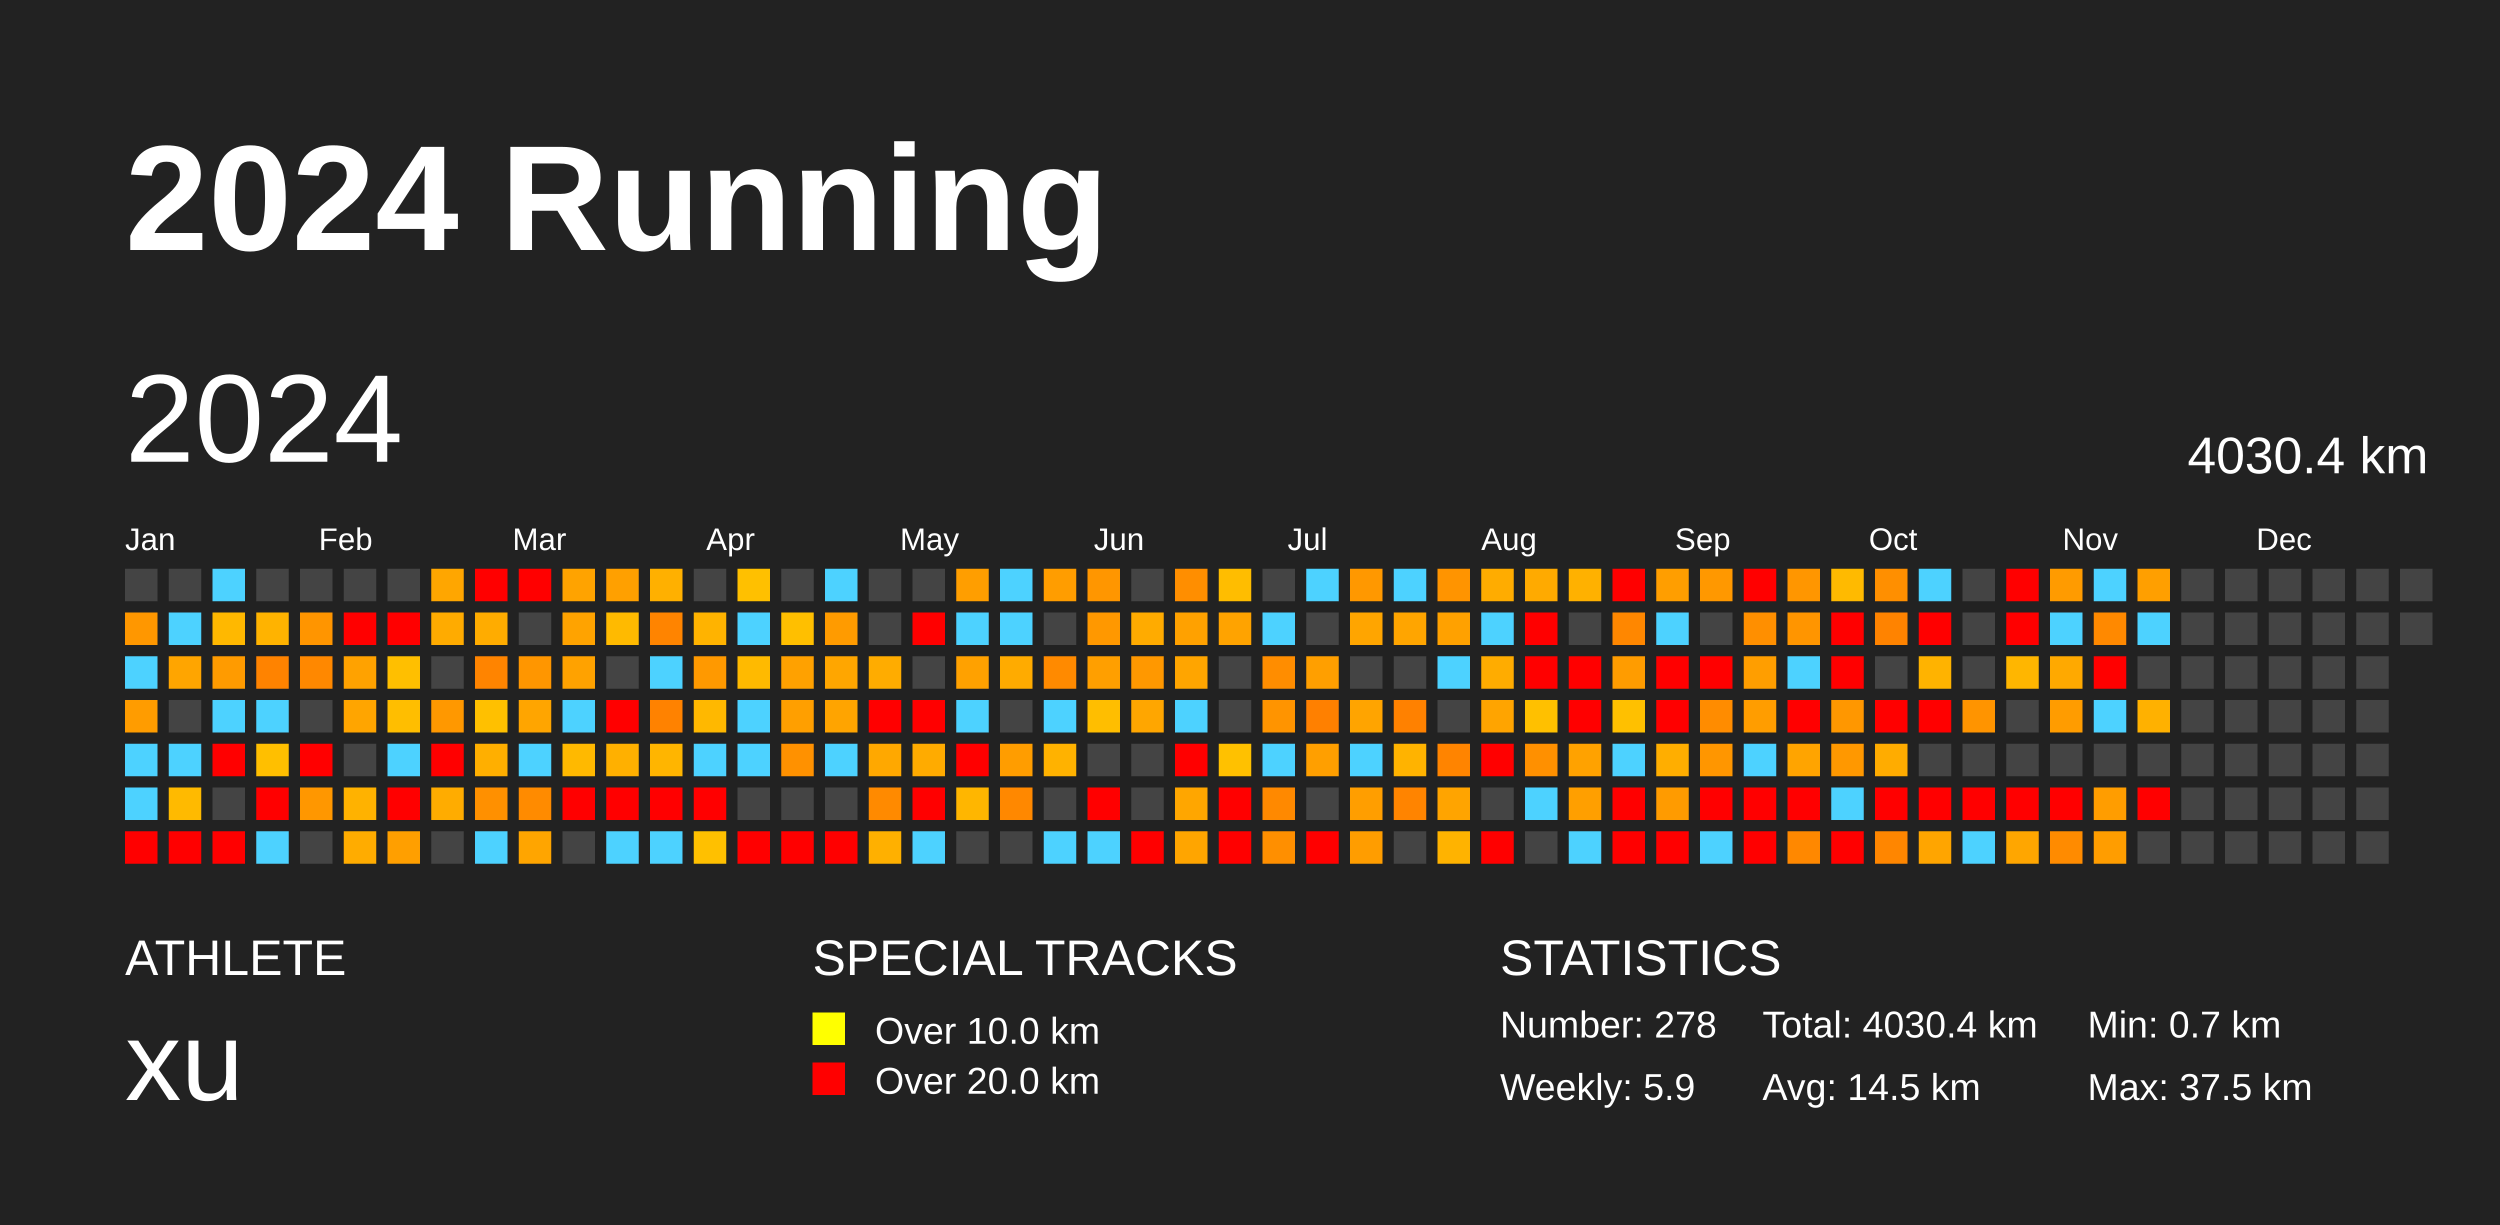
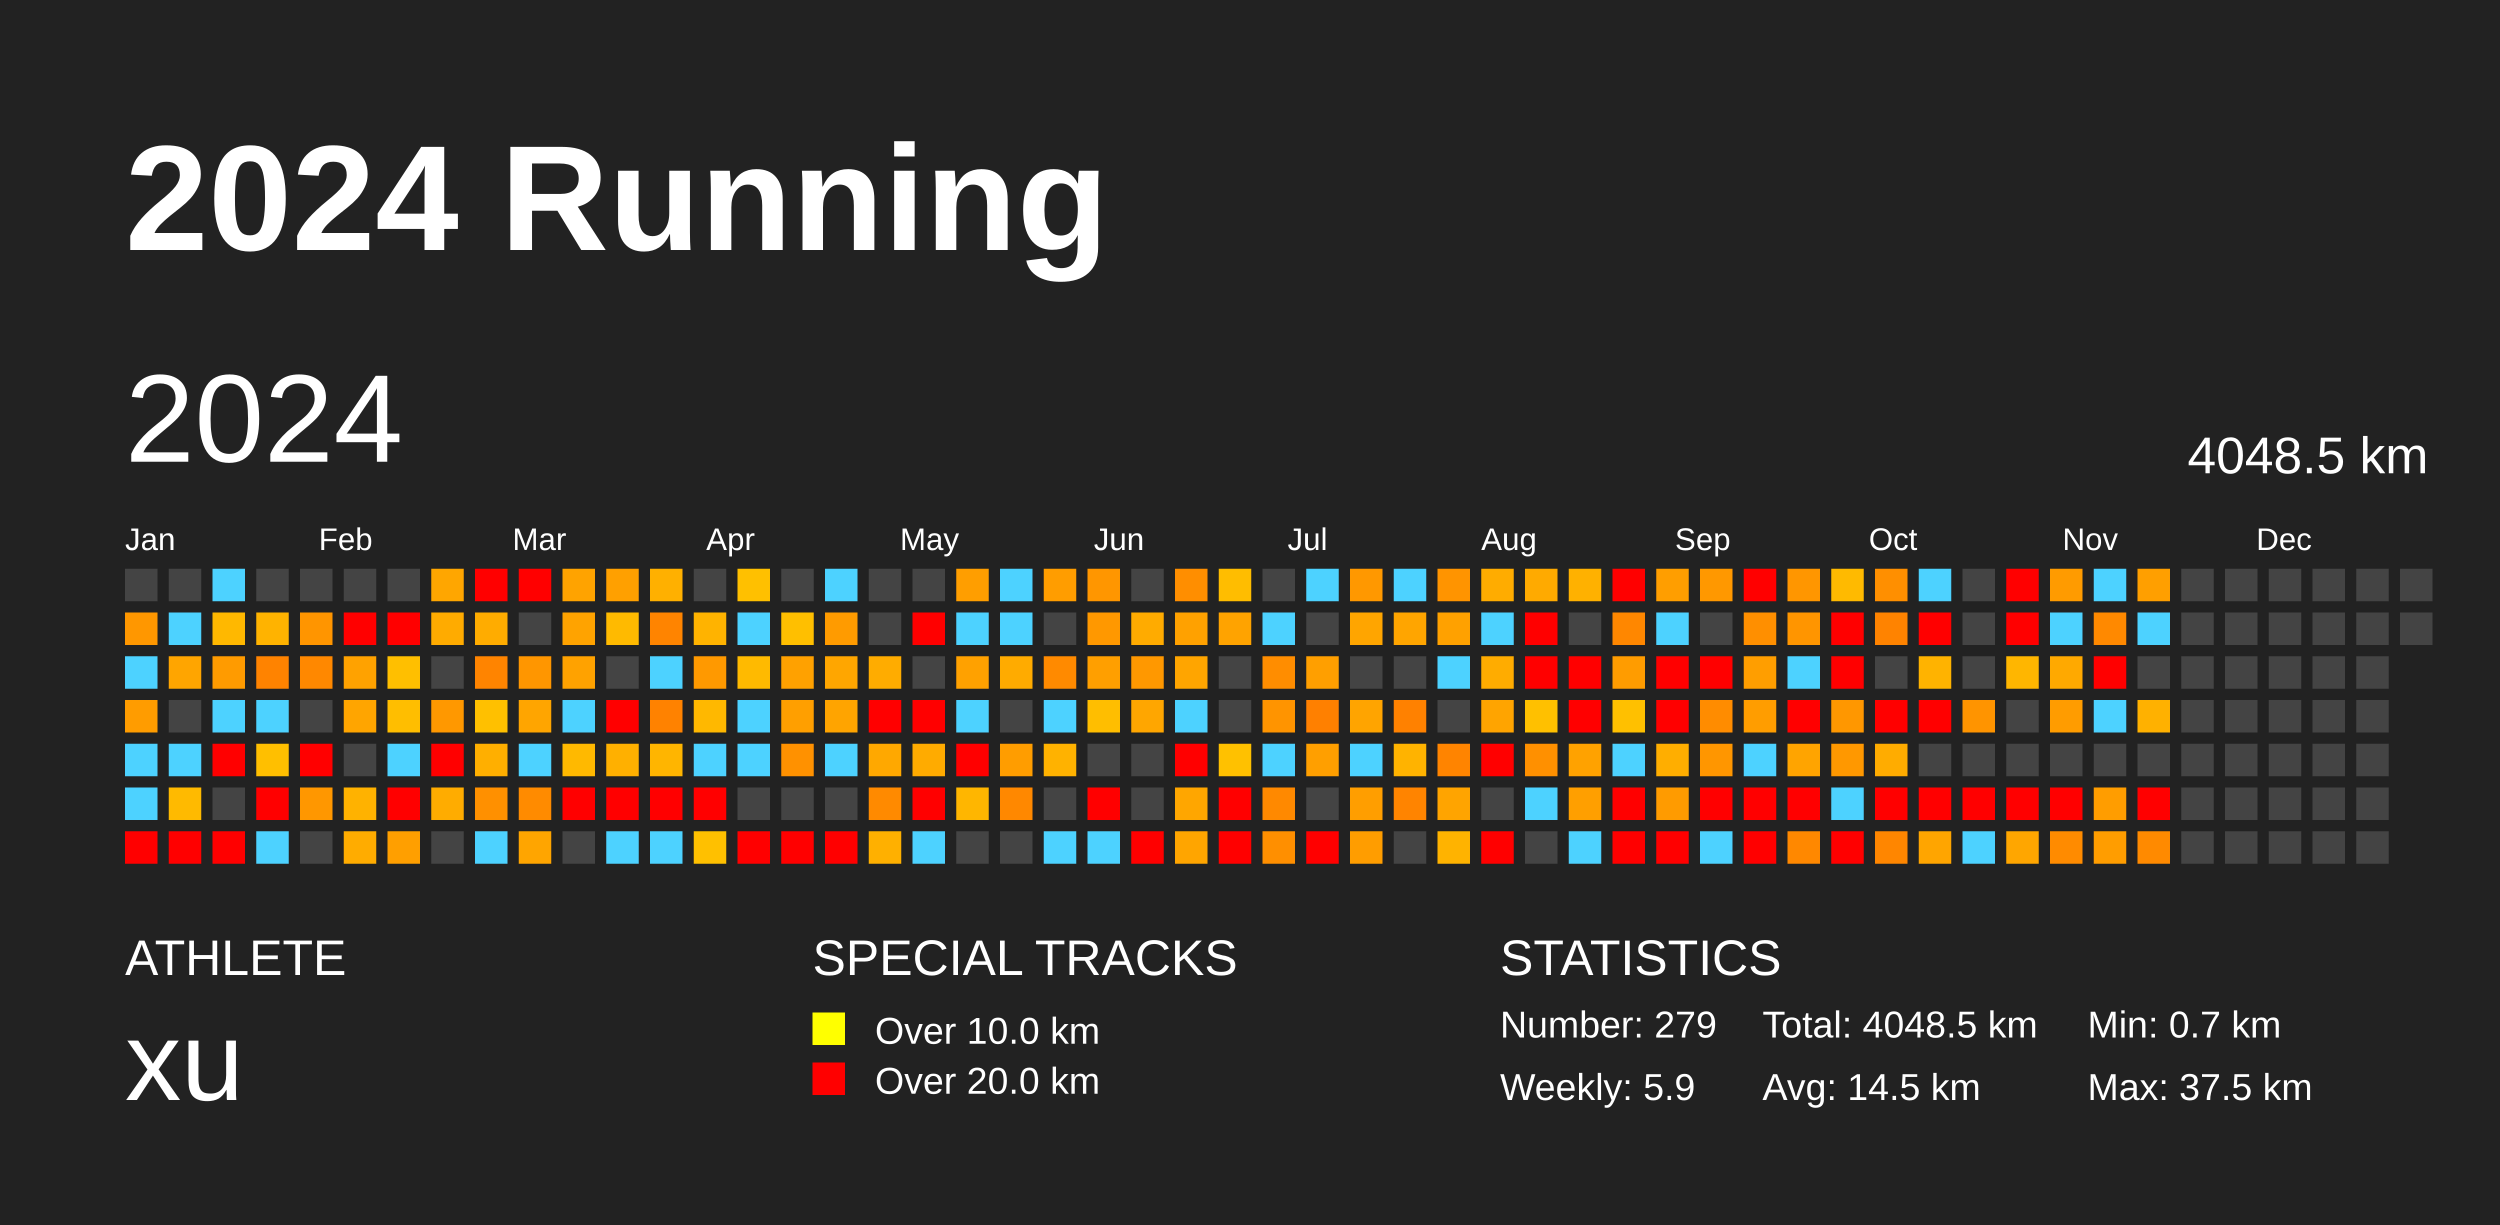
<svg xmlns="http://www.w3.org/2000/svg" baseProfile="full" height="98mm" version="1.1" viewBox="0,0,200,98" width="200mm">
  <defs />
  <rect fill="#222222" height="98" width="200" x="0" y="0" />
  <text fill="#FFFFFF" style="font-size:12px; font-family:Arial; font-weight:bold;" x="10" y="20">2024 Running</text>
  <text fill="#FFFFFF" style="font-size:4px; font-family:Arial" x="10" y="78">ATHLETE</text>
  <text fill="#FFFFFF" style="font-size:9px; font-family:Arial" x="10" y="88">xu</text>
  <text fill="#FFFFFF" style="font-size:4px; font-family:Arial" x="65" y="78">SPECIAL TRACKS</text>
  <rect fill="yellow" height="2.6" width="2.6" x="65" y="81" />
  <text fill="#FFFFFF" style="font-size:3px; font-family:Arial" x="70" y="83.5">Over 10.0 km</text>
  <rect fill="red" height="2.6" width="2.6" x="65" y="85" />
  <text fill="#FFFFFF" style="font-size:3px; font-family:Arial" x="70" y="87.5">Over 20.0 km</text>
  <text fill="#FFFFFF" style="font-size:4px; font-family:Arial" x="120" y="78">STATISTICS</text>
-   <text fill="#FFFFFF" style="font-size:3px; font-family:Arial" x="120" y="83">Number: 278</text>
+   <text fill="#FFFFFF" style="font-size:3px; font-family:Arial" x="120" y="83">Number: 279</text>
  <text fill="#FFFFFF" style="font-size:3px; font-family:Arial" x="120" y="88">Weekly: 5.9</text>
-   <text fill="#FFFFFF" style="font-size:3px; font-family:Arial" x="141" y="83">Total: 4030.4 km</text>
+   <text fill="#FFFFFF" style="font-size:3px; font-family:Arial" x="141" y="83">Total: 4048.5 km</text>
  <text fill="#FFFFFF" style="font-size:3px; font-family:Arial" x="141" y="88">Avg: 14.5 km</text>
  <text fill="#FFFFFF" style="font-size:3px; font-family:Arial" x="167" y="83">Min: 0.7 km</text>
  <text fill="#FFFFFF" style="font-size:3px; font-family:Arial" x="167" y="88">Max: 37.5 km</text>
  <text dominant-baseline="hanging" fill="#FFFFFF" style="font-size:10.0px; font-family:Arial;" x="10" y="30">2024</text>
-   <text dominant-baseline="hanging" fill="#FFFFFF" style="font-size:4.125px; font-family:Arial;" x="175" y="35">4030.4 km</text>
+   <text dominant-baseline="hanging" fill="#FFFFFF" style="font-size:4.125px; font-family:Arial;" x="175" y="35">4048.5 km</text>
  <text fill="#FFFFFF" style="font-size:2.5px; font-family:Arial" x="10.0" y="44">Jan</text>
  <text fill="#FFFFFF" style="font-size:2.5px; font-family:Arial" x="25.5" y="44">Feb</text>
  <text fill="#FFFFFF" style="font-size:2.5px; font-family:Arial" x="41.0" y="44">Mar</text>
  <text fill="#FFFFFF" style="font-size:2.5px; font-family:Arial" x="56.5" y="44">Apr</text>
  <text fill="#FFFFFF" style="font-size:2.5px; font-family:Arial" x="72.0" y="44">May</text>
  <text fill="#FFFFFF" style="font-size:2.5px; font-family:Arial" x="87.5" y="44">Jun</text>
  <text fill="#FFFFFF" style="font-size:2.5px; font-family:Arial" x="103.0" y="44">Jul</text>
  <text fill="#FFFFFF" style="font-size:2.5px; font-family:Arial" x="118.5" y="44">Aug</text>
  <text fill="#FFFFFF" style="font-size:2.5px; font-family:Arial" x="134.0" y="44">Sep</text>
  <text fill="#FFFFFF" style="font-size:2.5px; font-family:Arial" x="149.5" y="44">Oct</text>
  <text fill="#FFFFFF" style="font-size:2.5px; font-family:Arial" x="165.0" y="44">Nov</text>
  <text fill="#FFFFFF" style="font-size:2.5px; font-family:Arial" x="180.5" y="44">Dec</text>
  <rect fill="#444444" height="2.6" width="2.6" x="10.0" y="45.5" />
  <rect fill="#ff9700" height="2.6" width="2.6" x="10.0" y="49.0" />
  <rect fill="#4dd2ff" height="2.6" width="2.6" x="10.0" y="52.5" />
  <rect fill="#ff9c00" height="2.6" width="2.6" x="10.0" y="56.0" />
  <rect fill="#4dd2ff" height="2.6" width="2.6" x="10.0" y="59.5" />
  <rect fill="#4dd2ff" height="2.6" width="2.6" x="10.0" y="63.0" />
  <rect fill="red" height="2.6" width="2.6" x="10.0" y="66.5" />
  <rect fill="#444444" height="2.6" width="2.6" x="13.5" y="45.5" />
  <rect fill="#4dd2ff" height="2.6" width="2.6" x="13.5" y="49.0" />
  <rect fill="#ffa500" height="2.6" width="2.6" x="13.5" y="52.5" />
  <rect fill="#444444" height="2.6" width="2.6" x="13.5" y="56.0" />
  <rect fill="#4dd2ff" height="2.6" width="2.6" x="13.5" y="59.5" />
  <rect fill="#ffba00" height="2.6" width="2.6" x="13.5" y="63.0" />
  <rect fill="red" height="2.6" width="2.6" x="13.5" y="66.5" />
  <rect fill="#4dd2ff" height="2.6" width="2.6" x="17.0" y="45.5" />
  <rect fill="#ffb800" height="2.6" width="2.6" x="17.0" y="49.0" />
  <rect fill="#ff9b00" height="2.6" width="2.6" x="17.0" y="52.5" />
  <rect fill="#4dd2ff" height="2.6" width="2.6" x="17.0" y="56.0" />
  <rect fill="red" height="2.6" width="2.6" x="17.0" y="59.5" />
  <rect fill="#444444" height="2.6" width="2.6" x="17.0" y="63.0" />
  <rect fill="red" height="2.6" width="2.6" x="17.0" y="66.5" />
  <rect fill="#444444" height="2.6" width="2.6" x="20.5" y="45.5" />
  <rect fill="#ffb300" height="2.6" width="2.6" x="20.5" y="49.0" />
  <rect fill="#ff8300" height="2.6" width="2.6" x="20.5" y="52.5" />
  <rect fill="#4dd2ff" height="2.6" width="2.6" x="20.5" y="56.0" />
  <rect fill="#ffbf00" height="2.6" width="2.6" x="20.5" y="59.5" />
  <rect fill="red" height="2.6" width="2.6" x="20.5" y="63.0" />
  <rect fill="#4dd2ff" height="2.6" width="2.6" x="20.5" y="66.5" />
  <rect fill="#444444" height="2.6" width="2.6" x="24.0" y="45.5" />
  <rect fill="#ff9500" height="2.6" width="2.6" x="24.0" y="49.0" />
  <rect fill="#ff8800" height="2.6" width="2.6" x="24.0" y="52.5" />
  <rect fill="#444444" height="2.6" width="2.6" x="24.0" y="56.0" />
  <rect fill="red" height="2.6" width="2.6" x="24.0" y="59.5" />
  <rect fill="#ff9700" height="2.6" width="2.6" x="24.0" y="63.0" />
  <rect fill="#444444" height="2.6" width="2.6" x="24.0" y="66.5" />
  <rect fill="#444444" height="2.6" width="2.6" x="27.5" y="45.5" />
  <rect fill="red" height="2.6" width="2.6" x="27.5" y="49.0" />
  <rect fill="#ffa200" height="2.6" width="2.6" x="27.5" y="52.5" />
  <rect fill="#ffa500" height="2.6" width="2.6" x="27.5" y="56.0" />
  <rect fill="#444444" height="2.6" width="2.6" x="27.5" y="59.5" />
  <rect fill="#ffb200" height="2.6" width="2.6" x="27.5" y="63.0" />
  <rect fill="#ffac00" height="2.6" width="2.6" x="27.5" y="66.5" />
  <rect fill="#444444" height="2.6" width="2.6" x="31.0" y="45.5" />
  <rect fill="red" height="2.6" width="2.6" x="31.0" y="49.0" />
  <rect fill="#ffbf00" height="2.6" width="2.6" x="31.0" y="52.5" />
  <rect fill="#ffbe00" height="2.6" width="2.6" x="31.0" y="56.0" />
  <rect fill="#4dd2ff" height="2.6" width="2.6" x="31.0" y="59.5" />
  <rect fill="red" height="2.6" width="2.6" x="31.0" y="63.0" />
  <rect fill="#ff9f00" height="2.6" width="2.6" x="31.0" y="66.5" />
  <rect fill="#ffa600" height="2.6" width="2.6" x="34.5" y="45.5" />
  <rect fill="#ffab00" height="2.6" width="2.6" x="34.5" y="49.0" />
  <rect fill="#444444" height="2.6" width="2.6" x="34.5" y="52.5" />
  <rect fill="#ff9800" height="2.6" width="2.6" x="34.5" y="56.0" />
  <rect fill="red" height="2.6" width="2.6" x="34.5" y="59.5" />
  <rect fill="#ffac00" height="2.6" width="2.6" x="34.5" y="63.0" />
  <rect fill="#444444" height="2.6" width="2.6" x="34.5" y="66.5" />
  <rect fill="red" height="2.6" width="2.6" x="38.0" y="45.5" />
  <rect fill="#ffac00" height="2.6" width="2.6" x="38.0" y="49.0" />
  <rect fill="#ff8400" height="2.6" width="2.6" x="38.0" y="52.5" />
  <rect fill="#ffc000" height="2.6" width="2.6" x="38.0" y="56.0" />
  <rect fill="#ffaf00" height="2.6" width="2.6" x="38.0" y="59.5" />
  <rect fill="#ff9000" height="2.6" width="2.6" x="38.0" y="63.0" />
  <rect fill="#4dd2ff" height="2.6" width="2.6" x="38.0" y="66.5" />
  <rect fill="red" height="2.6" width="2.6" x="41.5" y="45.5" />
  <rect fill="#444444" height="2.6" width="2.6" x="41.5" y="49.0" />
  <rect fill="#ff9600" height="2.6" width="2.6" x="41.5" y="52.5" />
  <rect fill="#ffa500" height="2.6" width="2.6" x="41.5" y="56.0" />
  <rect fill="#4dd2ff" height="2.6" width="2.6" x="41.5" y="59.5" />
  <rect fill="#ff8b00" height="2.6" width="2.6" x="41.5" y="63.0" />
  <rect fill="#ffa500" height="2.6" width="2.6" x="41.5" y="66.5" />
  <rect fill="#ffa300" height="2.6" width="2.6" x="45.0" y="45.5" />
  <rect fill="#ffa300" height="2.6" width="2.6" x="45.0" y="49.0" />
  <rect fill="#ffa200" height="2.6" width="2.6" x="45.0" y="52.5" />
  <rect fill="#4dd2ff" height="2.6" width="2.6" x="45.0" y="56.0" />
  <rect fill="#ffb900" height="2.6" width="2.6" x="45.0" y="59.5" />
  <rect fill="red" height="2.6" width="2.6" x="45.0" y="63.0" />
  <rect fill="#444444" height="2.6" width="2.6" x="45.0" y="66.5" />
  <rect fill="#ffa000" height="2.6" width="2.6" x="48.5" y="45.5" />
  <rect fill="#ffba00" height="2.6" width="2.6" x="48.5" y="49.0" />
  <rect fill="#444444" height="2.6" width="2.6" x="48.5" y="52.5" />
  <rect fill="red" height="2.6" width="2.6" x="48.5" y="56.0" />
  <rect fill="#ffb000" height="2.6" width="2.6" x="48.5" y="59.5" />
  <rect fill="red" height="2.6" width="2.6" x="48.5" y="63.0" />
  <rect fill="#4dd2ff" height="2.6" width="2.6" x="48.5" y="66.5" />
  <rect fill="#ffb000" height="2.6" width="2.6" x="52.0" y="45.5" />
  <rect fill="#ff8400" height="2.6" width="2.6" x="52.0" y="49.0" />
  <rect fill="#4dd2ff" height="2.6" width="2.6" x="52.0" y="52.5" />
  <rect fill="#ff8200" height="2.6" width="2.6" x="52.0" y="56.0" />
  <rect fill="#ffb500" height="2.6" width="2.6" x="52.0" y="59.5" />
  <rect fill="red" height="2.6" width="2.6" x="52.0" y="63.0" />
  <rect fill="#4dd2ff" height="2.6" width="2.6" x="52.0" y="66.5" />
  <rect fill="#444444" height="2.6" width="2.6" x="55.5" y="45.5" />
  <rect fill="#ffb300" height="2.6" width="2.6" x="55.5" y="49.0" />
  <rect fill="#ff9900" height="2.6" width="2.6" x="55.5" y="52.5" />
  <rect fill="#ffb800" height="2.6" width="2.6" x="55.5" y="56.0" />
  <rect fill="#4dd2ff" height="2.6" width="2.6" x="55.5" y="59.5" />
  <rect fill="red" height="2.6" width="2.6" x="55.5" y="63.0" />
  <rect fill="#ffc000" height="2.6" width="2.6" x="55.5" y="66.5" />
  <rect fill="#ffc000" height="2.6" width="2.6" x="59.0" y="45.5" />
  <rect fill="#4dd2ff" height="2.6" width="2.6" x="59.0" y="49.0" />
  <rect fill="#ffba00" height="2.6" width="2.6" x="59.0" y="52.5" />
  <rect fill="#4dd2ff" height="2.6" width="2.6" x="59.0" y="56.0" />
  <rect fill="#4dd2ff" height="2.6" width="2.6" x="59.0" y="59.5" />
  <rect fill="#444444" height="2.6" width="2.6" x="59.0" y="63.0" />
  <rect fill="red" height="2.6" width="2.6" x="59.0" y="66.5" />
  <rect fill="#444444" height="2.6" width="2.6" x="62.5" y="45.5" />
  <rect fill="#ffbf00" height="2.6" width="2.6" x="62.5" y="49.0" />
  <rect fill="#ffa100" height="2.6" width="2.6" x="62.5" y="52.5" />
  <rect fill="#ff9f00" height="2.6" width="2.6" x="62.5" y="56.0" />
  <rect fill="#ff9100" height="2.6" width="2.6" x="62.5" y="59.5" />
  <rect fill="#444444" height="2.6" width="2.6" x="62.5" y="63.0" />
  <rect fill="red" height="2.6" width="2.6" x="62.5" y="66.5" />
  <rect fill="#4dd2ff" height="2.6" width="2.6" x="66.0" y="45.5" />
  <rect fill="#ff9b00" height="2.6" width="2.6" x="66.0" y="49.0" />
  <rect fill="#ffa600" height="2.6" width="2.6" x="66.0" y="52.5" />
  <rect fill="#ffa400" height="2.6" width="2.6" x="66.0" y="56.0" />
  <rect fill="#4dd2ff" height="2.6" width="2.6" x="66.0" y="59.5" />
  <rect fill="#444444" height="2.6" width="2.6" x="66.0" y="63.0" />
  <rect fill="red" height="2.6" width="2.6" x="66.0" y="66.5" />
  <rect fill="#444444" height="2.6" width="2.6" x="69.5" y="45.5" />
  <rect fill="#444444" height="2.6" width="2.6" x="69.5" y="49.0" />
  <rect fill="#ffac00" height="2.6" width="2.6" x="69.5" y="52.5" />
  <rect fill="red" height="2.6" width="2.6" x="69.5" y="56.0" />
  <rect fill="#ffa800" height="2.6" width="2.6" x="69.5" y="59.5" />
  <rect fill="#ff8a00" height="2.6" width="2.6" x="69.5" y="63.0" />
  <rect fill="#ffb000" height="2.6" width="2.6" x="69.5" y="66.5" />
  <rect fill="#444444" height="2.6" width="2.6" x="73.0" y="45.5" />
  <rect fill="red" height="2.6" width="2.6" x="73.0" y="49.0" />
  <rect fill="#444444" height="2.6" width="2.6" x="73.0" y="52.5" />
  <rect fill="red" height="2.6" width="2.6" x="73.0" y="56.0" />
  <rect fill="#ffab00" height="2.6" width="2.6" x="73.0" y="59.5" />
  <rect fill="red" height="2.6" width="2.6" x="73.0" y="63.0" />
  <rect fill="#4dd2ff" height="2.6" width="2.6" x="73.0" y="66.5" />
  <rect fill="#ff9e00" height="2.6" width="2.6" x="76.5" y="45.5" />
  <rect fill="#4dd2ff" height="2.6" width="2.6" x="76.5" y="49.0" />
  <rect fill="#ffa100" height="2.6" width="2.6" x="76.5" y="52.5" />
  <rect fill="#4dd2ff" height="2.6" width="2.6" x="76.5" y="56.0" />
  <rect fill="red" height="2.6" width="2.6" x="76.5" y="59.5" />
  <rect fill="#ffb600" height="2.6" width="2.6" x="76.5" y="63.0" />
  <rect fill="#444444" height="2.6" width="2.6" x="76.5" y="66.5" />
  <rect fill="#4dd2ff" height="2.6" width="2.6" x="80.0" y="45.5" />
  <rect fill="#4dd2ff" height="2.6" width="2.6" x="80.0" y="49.0" />
  <rect fill="#ffab00" height="2.6" width="2.6" x="80.0" y="52.5" />
  <rect fill="#444444" height="2.6" width="2.6" x="80.0" y="56.0" />
  <rect fill="#ff9d00" height="2.6" width="2.6" x="80.0" y="59.5" />
  <rect fill="#ff8800" height="2.6" width="2.6" x="80.0" y="63.0" />
  <rect fill="#444444" height="2.6" width="2.6" x="80.0" y="66.5" />
  <rect fill="#ff9d00" height="2.6" width="2.6" x="83.5" y="45.5" />
  <rect fill="#444444" height="2.6" width="2.6" x="83.5" y="49.0" />
  <rect fill="#ff8a00" height="2.6" width="2.6" x="83.5" y="52.5" />
  <rect fill="#4dd2ff" height="2.6" width="2.6" x="83.5" y="56.0" />
  <rect fill="#ffb200" height="2.6" width="2.6" x="83.5" y="59.5" />
  <rect fill="#444444" height="2.6" width="2.6" x="83.5" y="63.0" />
  <rect fill="#4dd2ff" height="2.6" width="2.6" x="83.5" y="66.5" />
  <rect fill="#ff9600" height="2.6" width="2.6" x="87.0" y="45.5" />
  <rect fill="#ff9800" height="2.6" width="2.6" x="87.0" y="49.0" />
  <rect fill="#ff9f00" height="2.6" width="2.6" x="87.0" y="52.5" />
  <rect fill="#ffbe00" height="2.6" width="2.6" x="87.0" y="56.0" />
  <rect fill="#444444" height="2.6" width="2.6" x="87.0" y="59.5" />
  <rect fill="red" height="2.6" width="2.6" x="87.0" y="63.0" />
  <rect fill="#4dd2ff" height="2.6" width="2.6" x="87.0" y="66.5" />
  <rect fill="#444444" height="2.6" width="2.6" x="90.5" y="45.5" />
  <rect fill="#ffab00" height="2.6" width="2.6" x="90.5" y="49.0" />
  <rect fill="#ff9800" height="2.6" width="2.6" x="90.5" y="52.5" />
  <rect fill="#ffa600" height="2.6" width="2.6" x="90.5" y="56.0" />
  <rect fill="#444444" height="2.6" width="2.6" x="90.5" y="59.5" />
  <rect fill="#444444" height="2.6" width="2.6" x="90.5" y="63.0" />
  <rect fill="red" height="2.6" width="2.6" x="90.5" y="66.5" />
  <rect fill="#ff8e00" height="2.6" width="2.6" x="94.0" y="45.5" />
  <rect fill="#ffa100" height="2.6" width="2.6" x="94.0" y="49.0" />
  <rect fill="#ffa500" height="2.6" width="2.6" x="94.0" y="52.5" />
  <rect fill="#4dd2ff" height="2.6" width="2.6" x="94.0" y="56.0" />
  <rect fill="red" height="2.6" width="2.6" x="94.0" y="59.5" />
  <rect fill="#ffa600" height="2.6" width="2.6" x="94.0" y="63.0" />
  <rect fill="#ffa500" height="2.6" width="2.6" x="94.0" y="66.5" />
  <rect fill="#ffbd00" height="2.6" width="2.6" x="97.5" y="45.5" />
  <rect fill="#ffa300" height="2.6" width="2.6" x="97.5" y="49.0" />
  <rect fill="#444444" height="2.6" width="2.6" x="97.5" y="52.5" />
  <rect fill="#444444" height="2.6" width="2.6" x="97.5" y="56.0" />
  <rect fill="#ffc100" height="2.6" width="2.6" x="97.5" y="59.5" />
  <rect fill="red" height="2.6" width="2.6" x="97.5" y="63.0" />
  <rect fill="red" height="2.6" width="2.6" x="97.5" y="66.5" />
  <rect fill="#444444" height="2.6" width="2.6" x="101.0" y="45.5" />
  <rect fill="#4dd2ff" height="2.6" width="2.6" x="101.0" y="49.0" />
  <rect fill="#ff8d00" height="2.6" width="2.6" x="101.0" y="52.5" />
  <rect fill="#ff9400" height="2.6" width="2.6" x="101.0" y="56.0" />
  <rect fill="#4dd2ff" height="2.6" width="2.6" x="101.0" y="59.5" />
  <rect fill="#ff8900" height="2.6" width="2.6" x="101.0" y="63.0" />
  <rect fill="#ff8f00" height="2.6" width="2.6" x="101.0" y="66.5" />
  <rect fill="#4dd2ff" height="2.6" width="2.6" x="104.5" y="45.5" />
  <rect fill="#444444" height="2.6" width="2.6" x="104.5" y="49.0" />
  <rect fill="#ff9f00" height="2.6" width="2.6" x="104.5" y="52.5" />
  <rect fill="#ff8000" height="2.6" width="2.6" x="104.5" y="56.0" />
  <rect fill="#ff9f00" height="2.6" width="2.6" x="104.5" y="59.5" />
  <rect fill="#444444" height="2.6" width="2.6" x="104.5" y="63.0" />
  <rect fill="red" height="2.6" width="2.6" x="104.5" y="66.5" />
  <rect fill="#ff9800" height="2.6" width="2.6" x="108.0" y="45.5" />
  <rect fill="#ffa500" height="2.6" width="2.6" x="108.0" y="49.0" />
  <rect fill="#444444" height="2.6" width="2.6" x="108.0" y="52.5" />
  <rect fill="#ffa400" height="2.6" width="2.6" x="108.0" y="56.0" />
  <rect fill="#4dd2ff" height="2.6" width="2.6" x="108.0" y="59.5" />
  <rect fill="#ff9e00" height="2.6" width="2.6" x="108.0" y="63.0" />
  <rect fill="#ff9d00" height="2.6" width="2.6" x="108.0" y="66.5" />
  <rect fill="#4dd2ff" height="2.6" width="2.6" x="111.5" y="45.5" />
  <rect fill="#ffa500" height="2.6" width="2.6" x="111.5" y="49.0" />
  <rect fill="#444444" height="2.6" width="2.6" x="111.5" y="52.5" />
  <rect fill="#ff8100" height="2.6" width="2.6" x="111.5" y="56.0" />
  <rect fill="#ffb300" height="2.6" width="2.6" x="111.5" y="59.5" />
  <rect fill="#ff8400" height="2.6" width="2.6" x="111.5" y="63.0" />
  <rect fill="#444444" height="2.6" width="2.6" x="111.5" y="66.5" />
  <rect fill="#ff9400" height="2.6" width="2.6" x="115.0" y="45.5" />
  <rect fill="#ffa100" height="2.6" width="2.6" x="115.0" y="49.0" />
  <rect fill="#4dd2ff" height="2.6" width="2.6" x="115.0" y="52.5" />
  <rect fill="#444444" height="2.6" width="2.6" x="115.0" y="56.0" />
  <rect fill="#ff8400" height="2.6" width="2.6" x="115.0" y="59.5" />
  <rect fill="#ffa400" height="2.6" width="2.6" x="115.0" y="63.0" />
  <rect fill="#ffb300" height="2.6" width="2.6" x="115.0" y="66.5" />
  <rect fill="#ffac00" height="2.6" width="2.6" x="118.5" y="45.5" />
  <rect fill="#4dd2ff" height="2.6" width="2.6" x="118.5" y="49.0" />
  <rect fill="#ffac00" height="2.6" width="2.6" x="118.5" y="52.5" />
  <rect fill="#ffa400" height="2.6" width="2.6" x="118.5" y="56.0" />
  <rect fill="red" height="2.6" width="2.6" x="118.5" y="59.5" />
  <rect fill="#444444" height="2.6" width="2.6" x="118.5" y="63.0" />
  <rect fill="red" height="2.6" width="2.6" x="118.5" y="66.5" />
  <rect fill="#ffaa00" height="2.6" width="2.6" x="122.0" y="45.5" />
  <rect fill="red" height="2.6" width="2.6" x="122.0" y="49.0" />
  <rect fill="red" height="2.6" width="2.6" x="122.0" y="52.5" />
  <rect fill="#ffc000" height="2.6" width="2.6" x="122.0" y="56.0" />
  <rect fill="#ff9000" height="2.6" width="2.6" x="122.0" y="59.5" />
  <rect fill="#4dd2ff" height="2.6" width="2.6" x="122.0" y="63.0" />
  <rect fill="#444444" height="2.6" width="2.6" x="122.0" y="66.5" />
  <rect fill="#ffb100" height="2.6" width="2.6" x="125.5" y="45.5" />
  <rect fill="#444444" height="2.6" width="2.6" x="125.5" y="49.0" />
  <rect fill="red" height="2.6" width="2.6" x="125.5" y="52.5" />
  <rect fill="red" height="2.6" width="2.6" x="125.5" y="56.0" />
  <rect fill="#ffa200" height="2.6" width="2.6" x="125.5" y="59.5" />
  <rect fill="#ff9f00" height="2.6" width="2.6" x="125.5" y="63.0" />
  <rect fill="#4dd2ff" height="2.6" width="2.6" x="125.5" y="66.5" />
  <rect fill="red" height="2.6" width="2.6" x="129.0" y="45.5" />
  <rect fill="#ff8700" height="2.6" width="2.6" x="129.0" y="49.0" />
  <rect fill="#ff9c00" height="2.6" width="2.6" x="129.0" y="52.5" />
  <rect fill="#ffc000" height="2.6" width="2.6" x="129.0" y="56.0" />
  <rect fill="#4dd2ff" height="2.6" width="2.6" x="129.0" y="59.5" />
  <rect fill="red" height="2.6" width="2.6" x="129.0" y="63.0" />
  <rect fill="red" height="2.6" width="2.6" x="129.0" y="66.5" />
  <rect fill="#ff9e00" height="2.6" width="2.6" x="132.5" y="45.5" />
  <rect fill="#4dd2ff" height="2.6" width="2.6" x="132.5" y="49.0" />
  <rect fill="red" height="2.6" width="2.6" x="132.5" y="52.5" />
  <rect fill="red" height="2.6" width="2.6" x="132.5" y="56.0" />
  <rect fill="#ffae00" height="2.6" width="2.6" x="132.5" y="59.5" />
  <rect fill="#ff9b00" height="2.6" width="2.6" x="132.5" y="63.0" />
  <rect fill="red" height="2.6" width="2.6" x="132.5" y="66.5" />
  <rect fill="#ff9800" height="2.6" width="2.6" x="136.0" y="45.5" />
  <rect fill="#444444" height="2.6" width="2.6" x="136.0" y="49.0" />
  <rect fill="red" height="2.6" width="2.6" x="136.0" y="52.5" />
  <rect fill="#ff8c00" height="2.6" width="2.6" x="136.0" y="56.0" />
  <rect fill="#ff9600" height="2.6" width="2.6" x="136.0" y="59.5" />
  <rect fill="red" height="2.6" width="2.6" x="136.0" y="63.0" />
  <rect fill="#4dd2ff" height="2.6" width="2.6" x="136.0" y="66.5" />
  <rect fill="red" height="2.6" width="2.6" x="139.5" y="45.5" />
  <rect fill="#ff8f00" height="2.6" width="2.6" x="139.5" y="49.0" />
  <rect fill="#ff9e00" height="2.6" width="2.6" x="139.5" y="52.5" />
  <rect fill="#ff9d00" height="2.6" width="2.6" x="139.5" y="56.0" />
  <rect fill="#4dd2ff" height="2.6" width="2.6" x="139.5" y="59.5" />
  <rect fill="red" height="2.6" width="2.6" x="139.5" y="63.0" />
  <rect fill="red" height="2.6" width="2.6" x="139.5" y="66.5" />
  <rect fill="#ff9600" height="2.6" width="2.6" x="143.0" y="45.5" />
  <rect fill="#ff9500" height="2.6" width="2.6" x="143.0" y="49.0" />
  <rect fill="#4dd2ff" height="2.6" width="2.6" x="143.0" y="52.5" />
  <rect fill="red" height="2.6" width="2.6" x="143.0" y="56.0" />
  <rect fill="#ffa400" height="2.6" width="2.6" x="143.0" y="59.5" />
  <rect fill="red" height="2.6" width="2.6" x="143.0" y="63.0" />
  <rect fill="#ff8800" height="2.6" width="2.6" x="143.0" y="66.5" />
  <rect fill="#ffba00" height="2.6" width="2.6" x="146.5" y="45.5" />
  <rect fill="red" height="2.6" width="2.6" x="146.5" y="49.0" />
  <rect fill="red" height="2.6" width="2.6" x="146.5" y="52.5" />
  <rect fill="#ff9700" height="2.6" width="2.6" x="146.5" y="56.0" />
  <rect fill="#ff9800" height="2.6" width="2.6" x="146.5" y="59.5" />
  <rect fill="#4dd2ff" height="2.6" width="2.6" x="146.5" y="63.0" />
  <rect fill="red" height="2.6" width="2.6" x="146.5" y="66.5" />
  <rect fill="#ff8f00" height="2.6" width="2.6" x="150.0" y="45.5" />
  <rect fill="#ff8300" height="2.6" width="2.6" x="150.0" y="49.0" />
  <rect fill="#444444" height="2.6" width="2.6" x="150.0" y="52.5" />
  <rect fill="red" height="2.6" width="2.6" x="150.0" y="56.0" />
  <rect fill="#ffac00" height="2.6" width="2.6" x="150.0" y="59.5" />
  <rect fill="red" height="2.6" width="2.6" x="150.0" y="63.0" />
  <rect fill="#ff8600" height="2.6" width="2.6" x="150.0" y="66.5" />
  <rect fill="#4dd2ff" height="2.6" width="2.6" x="153.5" y="45.5" />
  <rect fill="red" height="2.6" width="2.6" x="153.5" y="49.0" />
  <rect fill="#ffb300" height="2.6" width="2.6" x="153.5" y="52.5" />
  <rect fill="red" height="2.6" width="2.6" x="153.5" y="56.0" />
  <rect fill="#444444" height="2.6" width="2.6" x="153.5" y="59.5" />
  <rect fill="red" height="2.6" width="2.6" x="153.5" y="63.0" />
  <rect fill="#ffa500" height="2.6" width="2.6" x="153.5" y="66.5" />
  <rect fill="#444444" height="2.6" width="2.6" x="157.0" y="45.5" />
  <rect fill="#444444" height="2.6" width="2.6" x="157.0" y="49.0" />
  <rect fill="#444444" height="2.6" width="2.6" x="157.0" y="52.5" />
  <rect fill="#ff9400" height="2.6" width="2.6" x="157.0" y="56.0" />
  <rect fill="#444444" height="2.6" width="2.6" x="157.0" y="59.5" />
  <rect fill="red" height="2.6" width="2.6" x="157.0" y="63.0" />
  <rect fill="#4dd2ff" height="2.6" width="2.6" x="157.0" y="66.5" />
  <rect fill="red" height="2.6" width="2.6" x="160.5" y="45.5" />
  <rect fill="red" height="2.6" width="2.6" x="160.5" y="49.0" />
  <rect fill="#ffb600" height="2.6" width="2.6" x="160.5" y="52.5" />
  <rect fill="#444444" height="2.6" width="2.6" x="160.5" y="56.0" />
  <rect fill="#444444" height="2.6" width="2.6" x="160.5" y="59.5" />
  <rect fill="red" height="2.6" width="2.6" x="160.5" y="63.0" />
  <rect fill="#ffa600" height="2.6" width="2.6" x="160.5" y="66.5" />
  <rect fill="#ff9b00" height="2.6" width="2.6" x="164.0" y="45.5" />
  <rect fill="#4dd2ff" height="2.6" width="2.6" x="164.0" y="49.0" />
  <rect fill="#ffa900" height="2.6" width="2.6" x="164.0" y="52.5" />
  <rect fill="#ff9c00" height="2.6" width="2.6" x="164.0" y="56.0" />
  <rect fill="#444444" height="2.6" width="2.6" x="164.0" y="59.5" />
  <rect fill="red" height="2.6" width="2.6" x="164.0" y="63.0" />
  <rect fill="#ff8b00" height="2.6" width="2.6" x="164.0" y="66.5" />
  <rect fill="#4dd2ff" height="2.6" width="2.6" x="167.5" y="45.5" />
  <rect fill="#ff8900" height="2.6" width="2.6" x="167.5" y="49.0" />
  <rect fill="red" height="2.6" width="2.6" x="167.5" y="52.5" />
  <rect fill="#4dd2ff" height="2.6" width="2.6" x="167.5" y="56.0" />
  <rect fill="#444444" height="2.6" width="2.6" x="167.5" y="59.5" />
  <rect fill="#ff9d00" height="2.6" width="2.6" x="167.5" y="63.0" />
  <rect fill="#ff9d00" height="2.6" width="2.6" x="167.5" y="66.5" />
  <rect fill="#ff9f00" height="2.6" width="2.6" x="171.0" y="45.5" />
  <rect fill="#4dd2ff" height="2.6" width="2.6" x="171.0" y="49.0" />
  <rect fill="#444444" height="2.6" width="2.6" x="171.0" y="52.5" />
  <rect fill="#ffb100" height="2.6" width="2.6" x="171.0" y="56.0" />
  <rect fill="#444444" height="2.6" width="2.6" x="171.0" y="59.5" />
  <rect fill="red" height="2.6" width="2.6" x="171.0" y="63.0" />
-   <rect fill="#444444" height="2.6" width="2.6" x="171.0" y="66.5" />
+   <rect fill="#ff8a00" height="2.6" width="2.6" x="171.0" y="66.5" />
  <rect fill="#444444" height="2.6" width="2.6" x="174.5" y="45.5" />
  <rect fill="#444444" height="2.6" width="2.6" x="174.5" y="49.0" />
  <rect fill="#444444" height="2.6" width="2.6" x="174.5" y="52.5" />
  <rect fill="#444444" height="2.6" width="2.6" x="174.5" y="56.0" />
  <rect fill="#444444" height="2.6" width="2.6" x="174.5" y="59.5" />
  <rect fill="#444444" height="2.6" width="2.6" x="174.5" y="63.0" />
  <rect fill="#444444" height="2.6" width="2.6" x="174.5" y="66.5" />
  <rect fill="#444444" height="2.6" width="2.6" x="178.0" y="45.5" />
  <rect fill="#444444" height="2.6" width="2.6" x="178.0" y="49.0" />
  <rect fill="#444444" height="2.6" width="2.6" x="178.0" y="52.5" />
  <rect fill="#444444" height="2.6" width="2.6" x="178.0" y="56.0" />
  <rect fill="#444444" height="2.6" width="2.6" x="178.0" y="59.5" />
  <rect fill="#444444" height="2.6" width="2.6" x="178.0" y="63.0" />
  <rect fill="#444444" height="2.6" width="2.6" x="178.0" y="66.5" />
  <rect fill="#444444" height="2.6" width="2.6" x="181.5" y="45.5" />
  <rect fill="#444444" height="2.6" width="2.6" x="181.5" y="49.0" />
  <rect fill="#444444" height="2.6" width="2.6" x="181.5" y="52.5" />
  <rect fill="#444444" height="2.6" width="2.6" x="181.5" y="56.0" />
  <rect fill="#444444" height="2.6" width="2.6" x="181.5" y="59.5" />
  <rect fill="#444444" height="2.6" width="2.6" x="181.5" y="63.0" />
  <rect fill="#444444" height="2.6" width="2.6" x="181.5" y="66.5" />
  <rect fill="#444444" height="2.6" width="2.6" x="185.0" y="45.5" />
  <rect fill="#444444" height="2.6" width="2.6" x="185.0" y="49.0" />
  <rect fill="#444444" height="2.6" width="2.6" x="185.0" y="52.5" />
  <rect fill="#444444" height="2.6" width="2.6" x="185.0" y="56.0" />
  <rect fill="#444444" height="2.6" width="2.6" x="185.0" y="59.5" />
  <rect fill="#444444" height="2.6" width="2.6" x="185.0" y="63.0" />
  <rect fill="#444444" height="2.6" width="2.6" x="185.0" y="66.5" />
  <rect fill="#444444" height="2.6" width="2.6" x="188.5" y="45.5" />
  <rect fill="#444444" height="2.6" width="2.6" x="188.5" y="49.0" />
  <rect fill="#444444" height="2.6" width="2.6" x="188.5" y="52.5" />
  <rect fill="#444444" height="2.6" width="2.6" x="188.5" y="56.0" />
  <rect fill="#444444" height="2.6" width="2.6" x="188.5" y="59.5" />
  <rect fill="#444444" height="2.6" width="2.6" x="188.5" y="63.0" />
  <rect fill="#444444" height="2.6" width="2.6" x="188.5" y="66.5" />
  <rect fill="#444444" height="2.6" width="2.6" x="192.0" y="45.5" />
  <rect fill="#444444" height="2.6" width="2.6" x="192.0" y="49.0" />
</svg>
